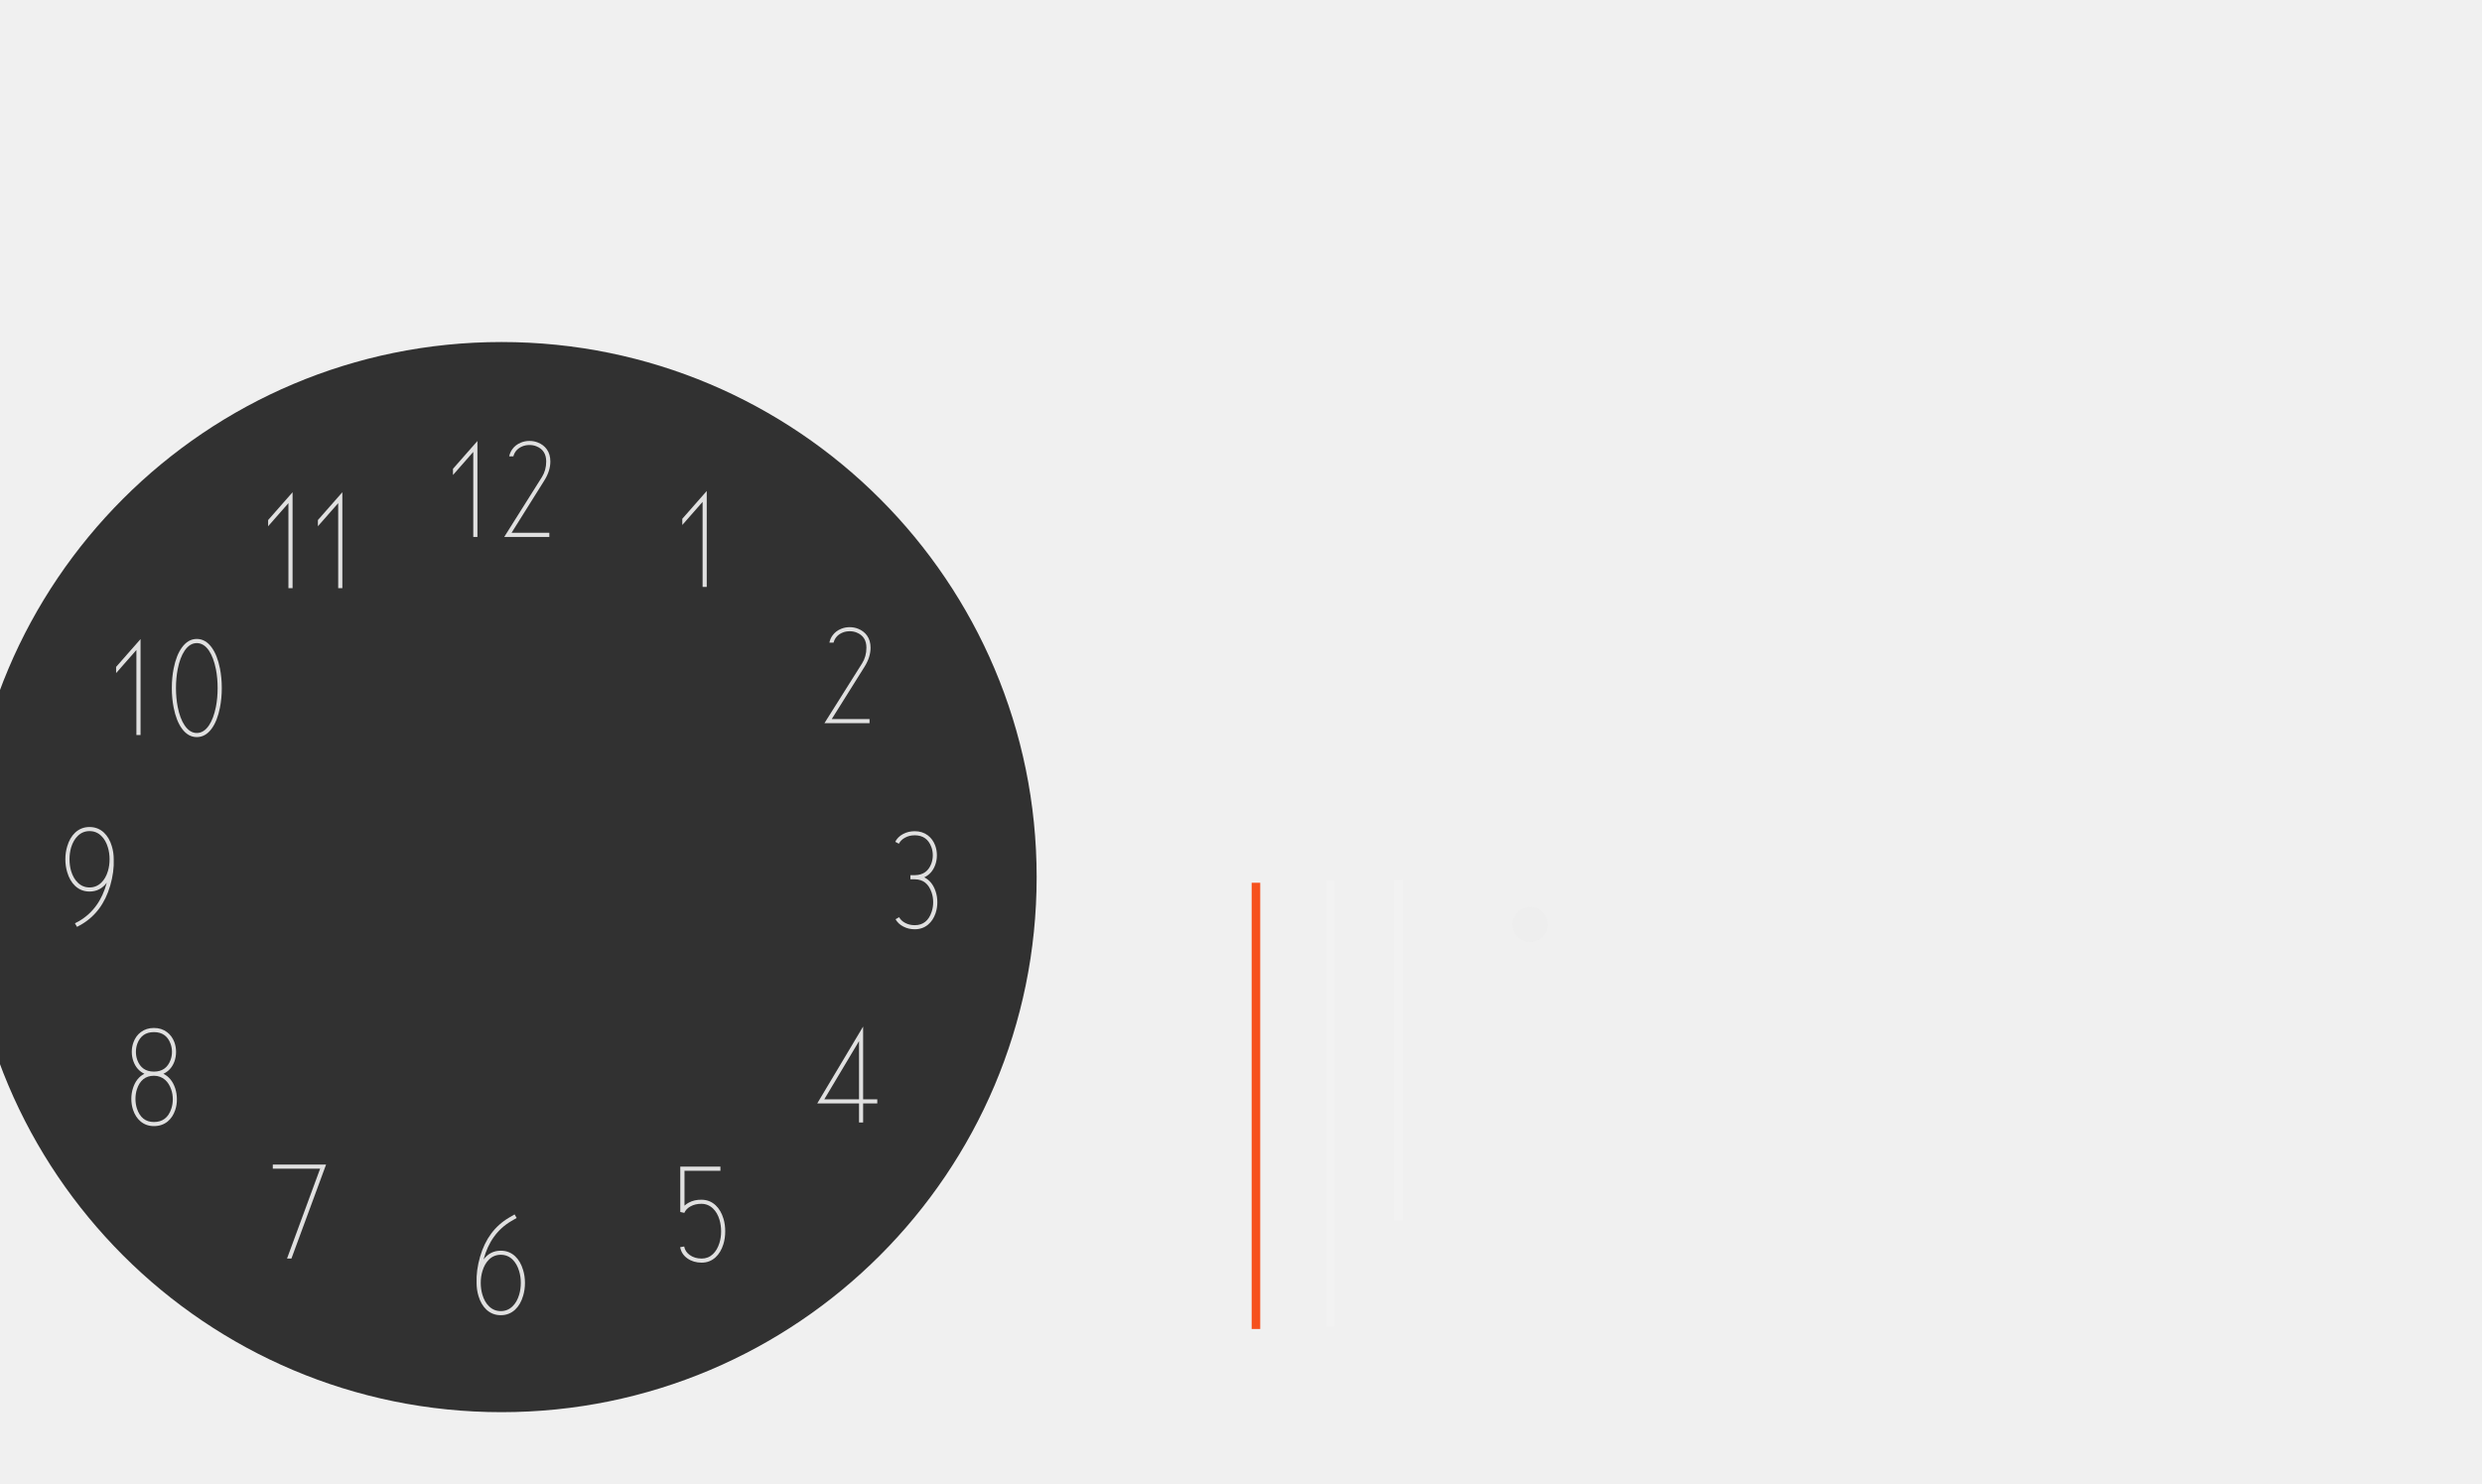
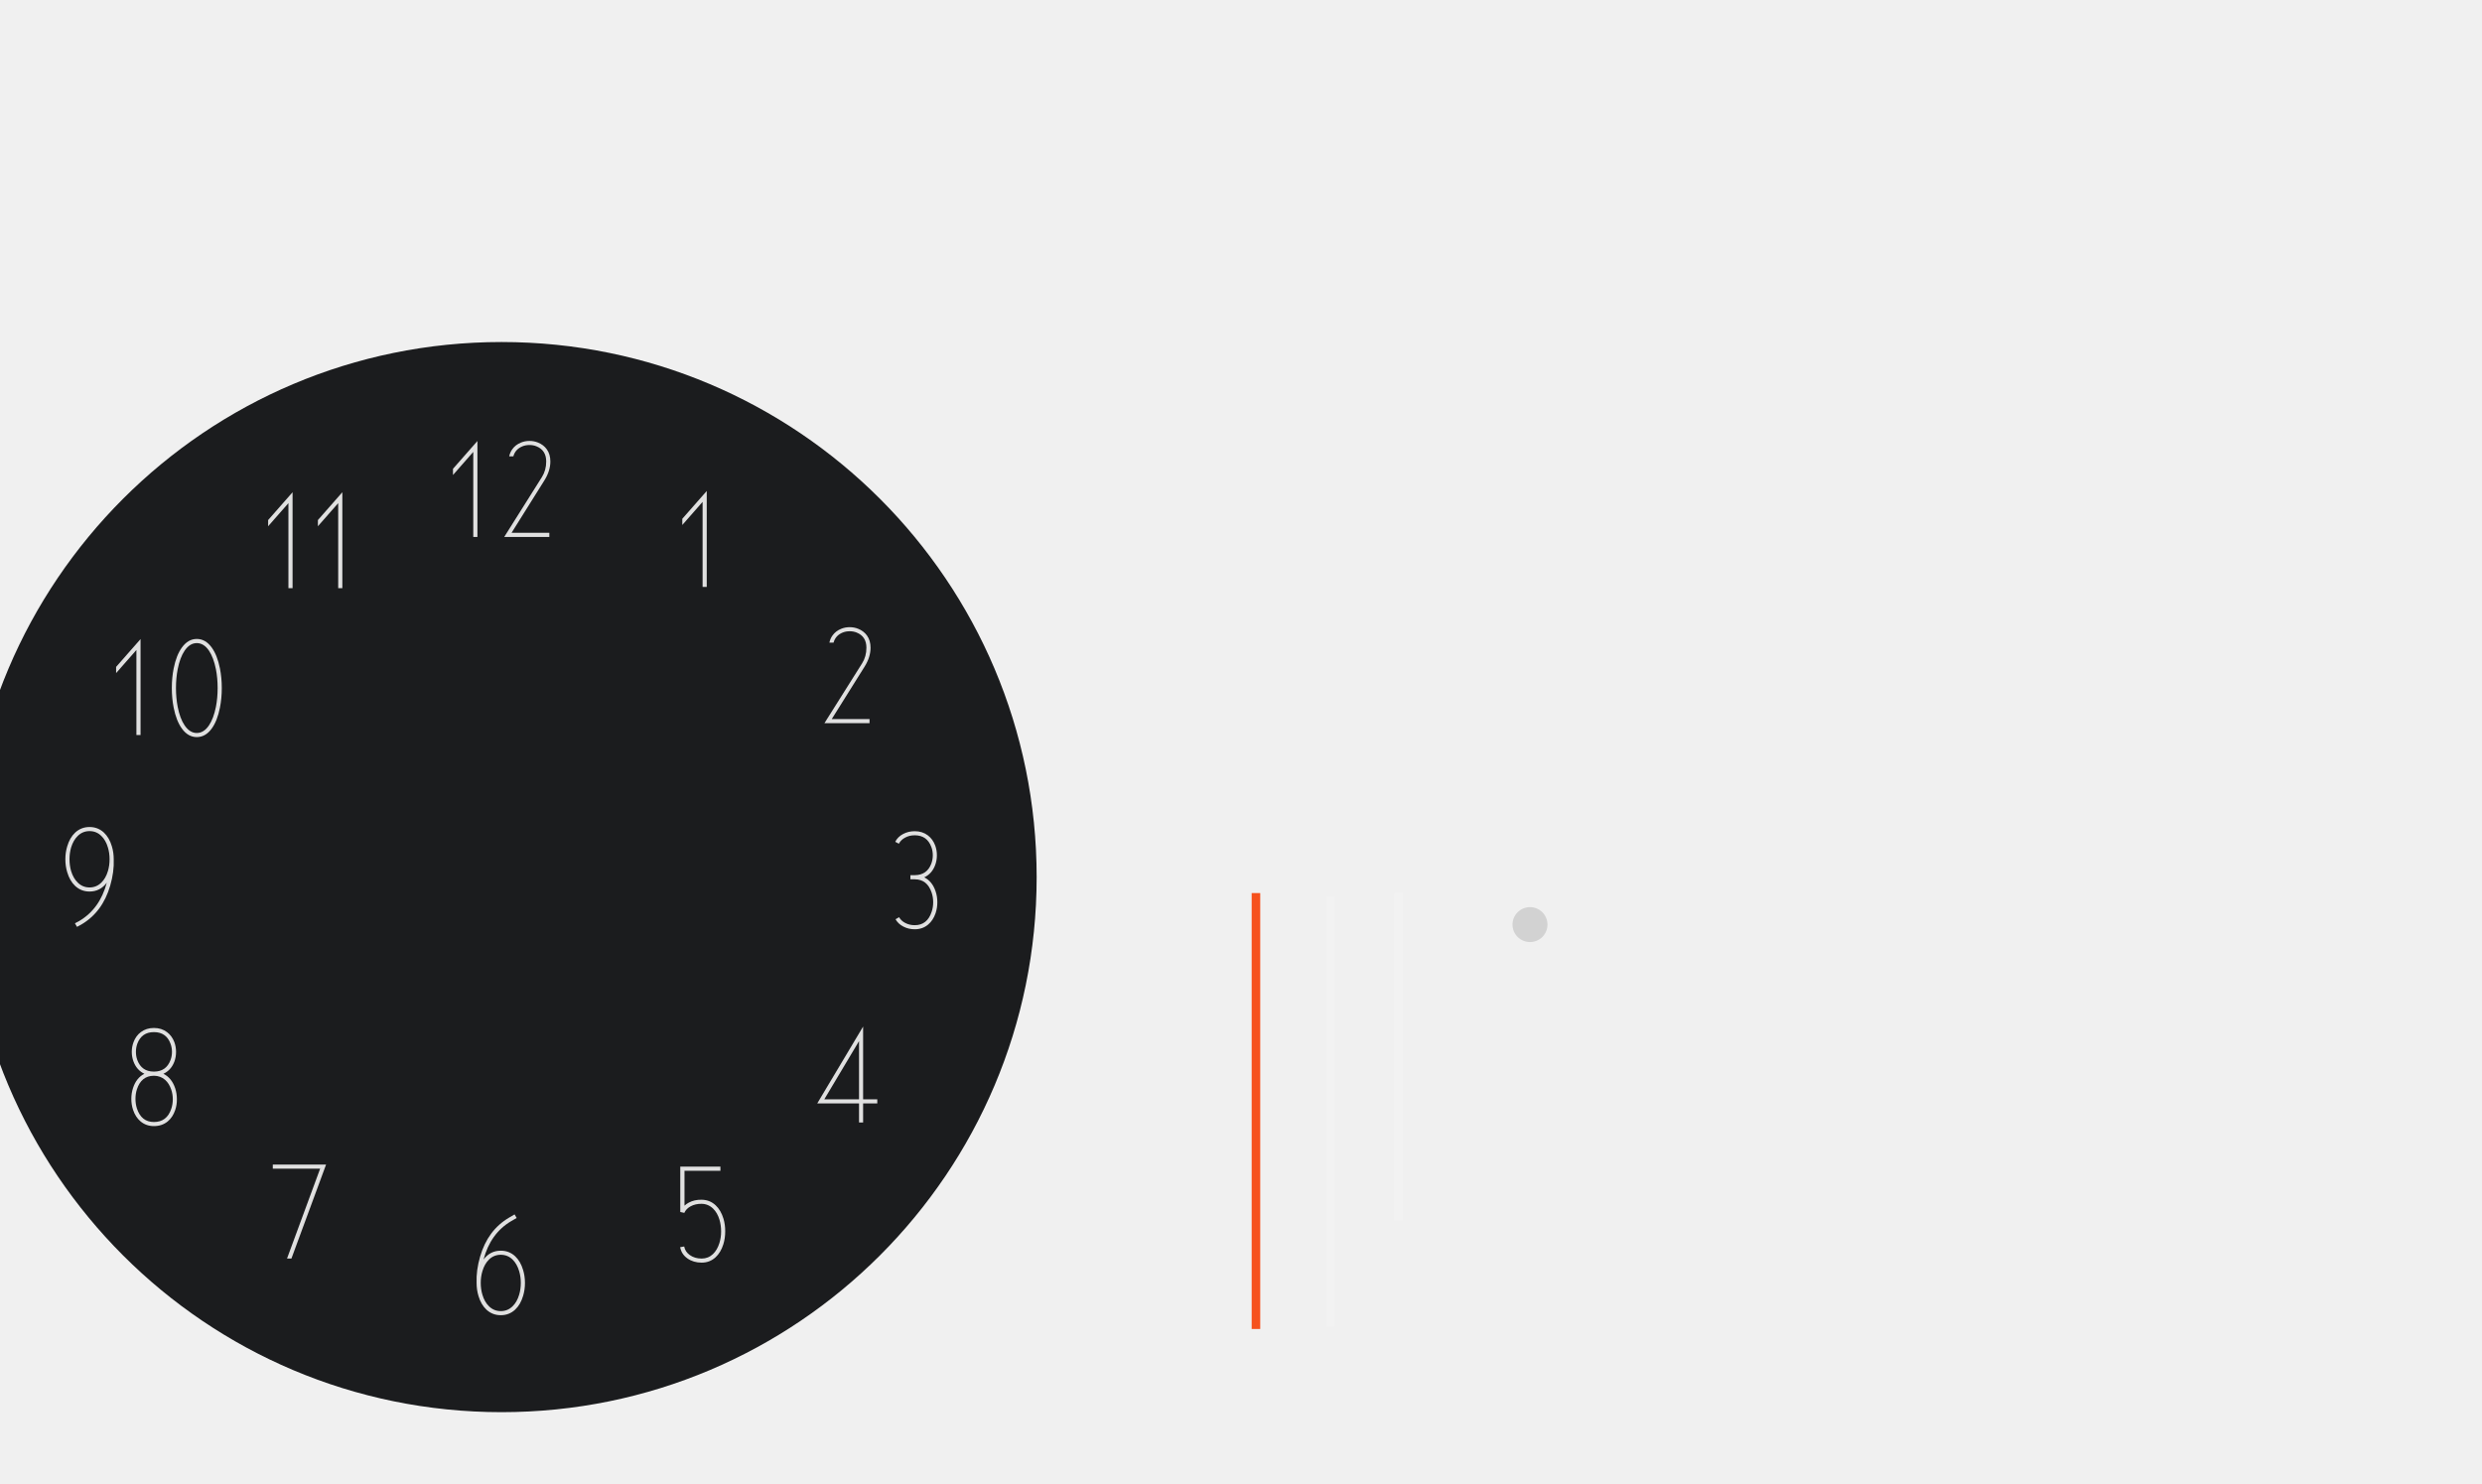
<svg xmlns="http://www.w3.org/2000/svg" xmlns:ns1="http://www.openswatchbook.org/uri/2009/osb" xmlns:xlink="http://www.w3.org/1999/xlink" id="svg2" width="1012.879" height="605.519" version="1.0" viewBox="0 0 1012.879 605.519">
  <defs id="defs5">
    <linearGradient id="linearGradient2935" ns1:paint="solid">
      <stop style="stop-color:#333333;stop-opacity:1;" offset="0" id="stop2933" />
    </linearGradient>
    <linearGradient id="linearGradient1086" ns1:paint="solid">
      <stop style="stop-color:#ffffff;stop-opacity:1;" offset="0" id="stop1084" />
    </linearGradient>
    <linearGradient id="linearGradient1113" ns1:paint="solid">
      <stop style="stop-color:#000000;stop-opacity:1;" offset="0" id="stop1111" />
    </linearGradient>
    <linearGradient id="linearGradient1107" ns1:paint="solid">
      <stop style="stop-color:#000000;stop-opacity:1;" offset="0" id="stop1105" />
    </linearGradient>
    <linearGradient id="text" ns1:paint="solid">
      <stop style="stop-color:#55554f;stop-opacity:1;" offset="0" id="stop1099" />
    </linearGradient>
    <linearGradient id="linearGradient1067" ns1:paint="solid">
      <stop style="stop-color:#000000;stop-opacity:1;" offset="0" id="stop1065" />
    </linearGradient>
    <linearGradient id="linearGradient1043" ns1:paint="solid">
      <stop style="stop-color:#000000;stop-opacity:1;" offset="0" id="stop1041" />
    </linearGradient>
    <linearGradient id="linearGradient1019" ns1:paint="solid">
      <stop style="stop-color:#000000;stop-opacity:1;" offset="0" id="stop1017" />
    </linearGradient>
    <linearGradient id="linearGradient1013" ns1:paint="solid">
      <stop style="stop-color:#000000;stop-opacity:1;" offset="0" id="stop1011" />
    </linearGradient>
    <linearGradient id="linearGradient1184" ns1:paint="solid">
      <stop style="stop-color:#000000;stop-opacity:1;" offset="0" id="stop1182" />
    </linearGradient>
    <linearGradient id="linearGradient1170" ns1:paint="solid">
      <stop style="stop-color:#000000;stop-opacity:1;" offset="0" id="stop1168" />
    </linearGradient>
    <linearGradient id="linearGradient1146" ns1:paint="solid">
      <stop style="stop-color:#000000;stop-opacity:1;" offset="0" id="stop1144" />
    </linearGradient>
    <linearGradient id="ticks" ns1:paint="solid">
      <stop style="stop-color:#808080;stop-opacity:1;" offset="0" id="stop1118" />
    </linearGradient>
    <linearGradient id="linearGradient4633" ns1:paint="solid">
      <stop style="stop-color:#f8f8f8;stop-opacity:1;" offset="0" id="stop4631" />
    </linearGradient>
    <linearGradient id="linearGradient4595" ns1:paint="solid">
      <stop style="stop-color:#f8f8f8;stop-opacity:1;" offset="0" id="stop4593" />
    </linearGradient>
    <linearGradient id="linearGradient4545" ns1:paint="solid">
      <stop style="stop-color:#000000;stop-opacity:1;" offset="0" id="stop4543" />
    </linearGradient>
    <linearGradient id="numblur-8" ns1:paint="solid">
      <stop style="stop-color:#000000;stop-opacity:1;" offset="0" id="stop4533" />
    </linearGradient>
    <linearGradient id="linearGradient4230" ns1:paint="solid">
      <stop style="stop-color:#00007e;stop-opacity:1;" offset="0" id="stop4232" />
    </linearGradient>
    <linearGradient id="linearGradient5973" ns1:paint="solid">
      <stop style="stop-color:#000000;stop-opacity:0.555;" offset="0" id="stop5975" />
    </linearGradient>
    <linearGradient id="linearGradient5940" ns1:paint="solid">
      <stop style="stop-color:#b03131;stop-opacity:1;" offset="0" id="stop5942" />
    </linearGradient>
    <linearGradient id="linearGradient5916" ns1:paint="solid">
      <stop style="stop-color:#bd2094;stop-opacity:1;" offset="0" id="stop5918" />
    </linearGradient>
    <linearGradient id="linearGradient5851" ns1:paint="solid">
      <stop style="stop-color:#4c2094;stop-opacity:1;" offset="0" id="stop5853" />
    </linearGradient>
    <linearGradient id="linearGradient5765" ns1:paint="solid">
      <stop style="stop-color:#4cd894;stop-opacity:1;" offset="0" id="stop5767" />
    </linearGradient>
    <linearGradient id="linearGradient5730" ns1:paint="solid">
      <stop style="stop-color:#4cd894;stop-opacity:1;" offset="0" id="stop5732" />
    </linearGradient>
    <linearGradient id="linearGradient5707" ns1:paint="solid">
      <stop style="stop-color:#ddd894;stop-opacity:1;" offset="0" id="stop5709" />
    </linearGradient>
    <linearGradient id="linearGradient5638" ns1:paint="solid">
      <stop style="stop-color:#ddd894;stop-opacity:1;" offset="0" id="stop5640" />
    </linearGradient>
    <linearGradient id="linearGradient5632" ns1:paint="solid">
      <stop style="stop-color:#c8c8c8;stop-opacity:1;" offset="0" id="stop5634" />
    </linearGradient>
    <linearGradient id="linearGradient5626" ns1:paint="solid">
      <stop style="stop-color:#c8c8c8;stop-opacity:1;" offset="0" id="stop5628" />
    </linearGradient>
    <linearGradient id="linearGradient5620" ns1:paint="solid">
      <stop style="stop-color:#c8c8c8;stop-opacity:1;" offset="0" id="stop5622" />
    </linearGradient>
    <linearGradient id="linearGradient5614" ns1:paint="solid">
      <stop style="stop-color:#f0f4f8;stop-opacity:1;" offset="0" id="stop5616" />
    </linearGradient>
    <linearGradient xlink:href="#text" id="linearGradient1540" gradientUnits="userSpaceOnUse" gradientTransform="translate(-1.527614,0.8259238)" x1="214.425" y1="79.726" x2="223.211" y2="79.726" />
  </defs>
  <text xml:space="preserve" style="font-style:normal;font-variant:normal;font-weight:normal;font-stretch:normal;font-size:26.667px;line-height:25px;font-family:'PT Sans';-inkscape-font-specification:'PT Sans';text-align:start;letter-spacing:0px;word-spacing:0px;writing-mode:lr-tb;text-anchor:start;fill:#ffffff;fill-opacity:1;stroke:none;stroke-width:1px;stroke-linecap:butt;stroke-linejoin:miter;stroke-opacity:1" x="157.716" y="340.858" id="text7467">
    <tspan id="tspan7465" x="157.716" y="361.003" />
  </text>
  <text xml:space="preserve" style="font-style:normal;font-variant:normal;font-weight:normal;font-stretch:normal;font-size:26.667px;line-height:25px;font-family:'DejaVu Sans';-inkscape-font-specification:'DejaVu Sans';text-align:start;letter-spacing:0px;word-spacing:0px;writing-mode:lr-tb;text-anchor:start;fill:#000000;fill-opacity:1;stroke:none;stroke-width:1px;stroke-linecap:butt;stroke-linejoin:miter;stroke-opacity:1" x="138.917" y="345.87" id="text7471">
    <tspan id="tspan7469" x="138.917" y="365.297" />
  </text>
  <g id="MinuteHand" transform="translate(342.1633,0.8412129)">
    <rect y="357.494" x="191.242" height="186.352" width="19.122" id="rect1118" style="opacity:1;fill:none;fill-opacity:1;fill-rule:nonzero;stroke:none;stroke-width:9.299;stroke-linecap:round;stroke-miterlimit:4;stroke-dasharray:none;stroke-dashoffset:0;stroke-opacity:1" />
-     <path id="path1170" d="m 200.803,358.623 v 182.123" style="fill:none;fill-rule:evenodd;stroke:#f2f2f2;stroke-width:3.5;stroke-linecap:butt;stroke-linejoin:miter;stroke-miterlimit:4;stroke-dasharray:none;stroke-opacity:1" />
+     <path id="path1170" d="m 200.803,364.932 v 175.814" style="fill:none;fill-rule:evenodd;stroke:#f2f2f2;stroke-width:3.5;stroke-linecap:butt;stroke-linejoin:miter;stroke-miterlimit:4;stroke-dasharray:none;stroke-opacity:1" />
  </g>
  <g transform="translate(369.9234,0.4206065)" id="HourHand">
    <rect style="opacity:1;fill:none;fill-opacity:1;fill-rule:nonzero;stroke:none;stroke-width:9.299;stroke-linecap:round;stroke-miterlimit:4;stroke-dasharray:none;stroke-dashoffset:0;stroke-opacity:1" id="rect1178" width="19.122" height="186.352" x="191.242" y="357.494" />
-     <path style="fill:none;fill-rule:evenodd;stroke:#f2f2f2;stroke-width:3.5;stroke-linecap:butt;stroke-linejoin:miter;stroke-miterlimit:4;stroke-dasharray:none;stroke-opacity:1" d="M 200.803,358.623 V 497.844" id="path1180" />
+     <path style="fill:none;fill-rule:evenodd;stroke:#f2f2f2;stroke-width:3.5;stroke-linecap:butt;stroke-linejoin:miter;stroke-miterlimit:4;stroke-dasharray:none;stroke-opacity:1" d="M 200.803,364.091 V 497.844" id="path1180" />
  </g>
  <g id="HandCenterScrew" transform="translate(-22.8679,388.9002)">
    <rect y="-29.521" x="629.242" height="36" width="36" id="rect1112" style="opacity:1;fill:none;fill-opacity:1;fill-rule:nonzero;stroke:none;stroke-width:4.859;stroke-linecap:round;stroke-miterlimit:4;stroke-dasharray:none;stroke-dashoffset:0;stroke-opacity:1" />
-     <circle r="7.134" cy="-11.521" cx="647.242" id="circle1118" style="opacity:1;fill:#eaeaea;fill-opacity:0.318;fill-rule:nonzero;stroke:none;stroke-width:8.565;stroke-linecap:round;stroke-miterlimit:4;stroke-dasharray:none;stroke-dashoffset:0;stroke-opacity:1" />
+     <circle r="7.134" cy="-11.521" cx="647.242" id="circle1118" style="opacity:1;fill:#d2d2d2;fill-opacity:1;fill-rule:nonzero;stroke:none;stroke-width:8.565;stroke-linecap:round;stroke-miterlimit:4;stroke-dasharray:none;stroke-dashoffset:0;stroke-opacity:1" />
  </g>
  <g transform="translate(311.738,1.682426)" id="SecondHand">
    <rect style="opacity:1;fill:none;fill-opacity:1;fill-rule:nonzero;stroke:none;stroke-width:9.299;stroke-linecap:round;stroke-miterlimit:4;stroke-dasharray:none;stroke-dashoffset:0;stroke-opacity:1" id="rect1184" width="19.122" height="186.352" x="191.242" y="357.494" />
-     <path style="fill:none;fill-rule:evenodd;stroke:#f6511d;stroke-width:3.5;stroke-linecap:butt;stroke-linejoin:miter;stroke-miterlimit:4;stroke-dasharray:none;stroke-opacity:1" d="m 200.803,358.623 v 182.123" id="path1186" />
+     <path style="fill:none;fill-rule:evenodd;stroke:#f6511d;stroke-width:3.5;stroke-linecap:butt;stroke-linejoin:miter;stroke-miterlimit:4;stroke-dasharray:none;stroke-opacity:1" d="M 200.803,362.829 V 540.745" id="path1186" />
  </g>
  <g id="g935" transform="translate(-522.2584,-151.0862)">
    <circle r="176.655" cy="357.99" cx="204.657" id="path899" style="opacity:1;fill:#eaeaea;fill-opacity:0.318;fill-rule:evenodd;stroke:#f6511d;stroke-width:3.5;stroke-linecap:round;stroke-linejoin:round;stroke-miterlimit:4;stroke-dasharray:none;stroke-dashoffset:0;stroke-opacity:1;paint-order:normal" />
    <g id="g925">
      <path style="fill:none;fill-rule:evenodd;stroke:#000000;stroke-width:4.9;stroke-linecap:butt;stroke-linejoin:miter;stroke-miterlimit:4;stroke-dasharray:none;stroke-opacity:1" d="M 204.657,180.706 V 535.698" id="path903" />
      <path id="path905" d="M 293.405,204.486 115.909,511.918" style="fill:none;fill-rule:evenodd;stroke:#000000;stroke-width:4.9;stroke-linecap:butt;stroke-linejoin:miter;stroke-miterlimit:4;stroke-dasharray:none;stroke-opacity:1" />
      <path style="fill:none;fill-rule:evenodd;stroke:#000000;stroke-width:4.9;stroke-linecap:butt;stroke-linejoin:miter;stroke-miterlimit:4;stroke-dasharray:none;stroke-opacity:1" d="M 358.373,269.454 50.941,446.95" id="path907" />
      <path id="path909" d="m 382.153,358.202 -354.992,10e-6" style="fill:none;fill-rule:evenodd;stroke:#000000;stroke-width:4.9;stroke-linecap:butt;stroke-linejoin:miter;stroke-miterlimit:4;stroke-dasharray:none;stroke-opacity:1" />
      <path style="fill:none;fill-rule:evenodd;stroke:#000000;stroke-width:4.9;stroke-linecap:butt;stroke-linejoin:miter;stroke-miterlimit:4;stroke-dasharray:none;stroke-opacity:1" d="M 358.373,446.95 50.941,269.454" id="path911" />
      <path id="path913" d="M 293.405,511.918 115.909,204.486" style="fill:none;fill-rule:evenodd;stroke:#000000;stroke-width:4.9;stroke-linecap:butt;stroke-linejoin:miter;stroke-miterlimit:4;stroke-dasharray:none;stroke-opacity:1" />
    </g>
  </g>
  <g id="ClockFace">
-     <ellipse id="ellipse1239" ry="218.391" rx="218.391" cy="357.99" cx="204.657" style="opacity:1;fill:#151515;fill-opacity:0.87;fill-rule:evenodd;stroke:none;stroke-width:3.3;stroke-linecap:round;stroke-linejoin:round;stroke-miterlimit:4;stroke-dasharray:none;stroke-dashoffset:0;stroke-opacity:0.87;paint-order:normal" />
+     <ellipse id="ellipse1239" ry="218.391" rx="218.391" cy="357.99" cx="204.657" style="opacity:1;fill:#000204;fill-opacity:0.883;fill-rule:evenodd;stroke:none;stroke-width:3.3;stroke-linecap:round;stroke-linejoin:round;stroke-miterlimit:4;stroke-dasharray:none;stroke-dashoffset:0;stroke-opacity:0.87;paint-order:normal" />
    <g id="text917" style="font-style:normal;font-variant:normal;font-weight:200;font-stretch:normal;font-size:18.667px;line-height:25px;font-family:'Sinkin Sans';-inkscape-font-specification:'Sinkin Sans, Ultra-Light';font-variant-ligatures:normal;font-variant-caps:normal;font-variant-numeric:normal;text-align:start;letter-spacing:0px;word-spacing:0px;writing-mode:lr-tb;text-anchor:start;fill:#e0e0e0;fill-opacity:1;stroke:none;stroke-width:1px;stroke-linecap:butt;stroke-linejoin:miter;stroke-opacity:1" aria-label="12">
      <path id="path1986" style="font-style:normal;font-variant:normal;font-weight:normal;font-stretch:normal;font-size:53.333px;font-family:'Aprikas Light Demo';-inkscape-font-specification:'Aprikas Light Demo';fill:#e0e0e0;fill-opacity:1" d="m 184.856,191.347 9.974,-11.354 v 39.167 H 193.137 v -34.714 l -8.281,9.427 z" />
      <path id="path1988" style="font-style:normal;font-variant:normal;font-weight:normal;font-stretch:normal;font-size:53.333px;font-family:'Aprikas Light Demo';-inkscape-font-specification:'Aprikas Light Demo';fill:#e0e0e0;fill-opacity:1" d="m 209.491,186.269 q 0.807,-2.943 3.75,-4.115 1.276,-0.521 2.839,-0.521 1.536,0 2.812,0.521 4.01,1.589 4.01,6.198 0,3.568 -1.745,6.354 l -15.391,24.453 h 18.411 v -1.693 H 208.762 l 13.438,-21.458 q 2.396,-3.854 2.396,-7.656 0,-2.943 -1.458,-4.974 -1.328,-1.849 -3.62,-2.76 -1.641,-0.651 -3.438,-0.651 -1.823,0 -3.438,0.651 -2.292,0.911 -3.594,2.76 -0.911,1.276 -1.25,2.891 z" />
    </g>
    <g id="text1030" style="font-style:normal;font-variant:normal;font-weight:200;font-stretch:normal;font-size:18.667px;line-height:25px;font-family:'Sinkin Sans';-inkscape-font-specification:'Sinkin Sans, Ultra-Light';font-variant-ligatures:normal;font-variant-caps:normal;font-variant-numeric:normal;text-align:start;letter-spacing:0px;word-spacing:0px;writing-mode:lr-tb;text-anchor:start;fill:#e0e0e0;fill-opacity:1;stroke:none;stroke-width:1px;stroke-linecap:butt;stroke-linejoin:miter;stroke-opacity:1" aria-label="1">
      <path id="path2025" style="font-style:normal;font-variant:normal;font-weight:normal;font-stretch:normal;font-size:53.333px;font-family:'Aprikas Light Demo';-inkscape-font-specification:'Aprikas Light Demo';fill:#e0e0e0;fill-opacity:1" d="m 278.441,211.746 9.974,-11.354 v 39.167 h -1.693 v -34.714 l -8.281,9.427 z" />
    </g>
    <g id="text1034" style="font-style:normal;font-variant:normal;font-weight:200;font-stretch:normal;font-size:18.667px;line-height:25px;font-family:'Sinkin Sans';-inkscape-font-specification:'Sinkin Sans, Ultra-Light';font-variant-ligatures:normal;font-variant-caps:normal;font-variant-numeric:normal;text-align:start;letter-spacing:0px;word-spacing:0px;writing-mode:lr-tb;text-anchor:start;fill:#e0e0e0;fill-opacity:1;stroke:none;stroke-width:1px;stroke-linecap:butt;stroke-linejoin:miter;stroke-opacity:1" aria-label="2">
      <path id="path2022" style="font-style:normal;font-variant:normal;font-weight:normal;font-stretch:normal;font-size:53.333px;font-family:'Aprikas Light Demo';-inkscape-font-specification:'Aprikas Light Demo';fill:#e0e0e0;fill-opacity:1" d="m 340.164,262.284 q 0.807,-2.943 3.75,-4.115 1.276,-0.521 2.839,-0.521 1.536,0 2.812,0.521 4.01,1.589 4.01,6.198 0,3.568 -1.745,6.354 l -15.391,24.453 h 18.411 v -1.693 h -15.417 l 13.438,-21.458 q 2.396,-3.854 2.396,-7.656 0,-2.943 -1.458,-4.974 -1.328,-1.849 -3.62,-2.76 -1.641,-0.651 -3.438,-0.651 -1.823,0 -3.438,0.651 -2.292,0.911 -3.594,2.76 -0.911,1.276 -1.25,2.891 z" />
    </g>
    <g id="text1038" style="font-style:normal;font-variant:normal;font-weight:200;font-stretch:normal;font-size:18.667px;line-height:25px;font-family:'Sinkin Sans';-inkscape-font-specification:'Sinkin Sans, Ultra-Light';font-variant-ligatures:normal;font-variant-caps:normal;font-variant-numeric:normal;text-align:start;letter-spacing:0px;word-spacing:0px;writing-mode:lr-tb;text-anchor:start;fill:#e0e0e0;fill-opacity:1;stroke:none;stroke-width:1px;stroke-linecap:butt;stroke-linejoin:miter;stroke-opacity:1" aria-label="3">
      <path id="path2019" style="font-style:normal;font-variant:normal;font-weight:normal;font-stretch:normal;font-size:53.333px;font-family:'Aprikas Light Demo';-inkscape-font-specification:'Aprikas Light Demo';fill:#e0e0e0;fill-opacity:1" d="m 373.375,357.201 q 4.948,-0.052 6.693,-4.74 0.599,-1.615 0.599,-3.385 0,-1.797 -0.599,-3.385 -1.771,-4.766 -6.771,-4.766 -2.214,0 -3.958,0.964 -1.693,0.911 -2.526,2.474 l -1.484,-0.781 q 1.042,-2.031 3.203,-3.177 2.135,-1.146 4.766,-1.146 3.099,0 5.339,1.693 2.031,1.536 3.021,4.167 0.677,1.875 0.677,3.958 0,2.083 -0.677,3.958 -1.328,3.594 -4.479,5.052 3.255,1.615 4.635,5.729 0.703,2.109 0.703,4.427 0,2.318 -0.703,4.453 -0.99,2.943 -3.073,4.688 -2.266,1.901 -5.443,1.901 -2.552,0 -4.635,-1.094 -2.109,-1.068 -3.203,-2.995 l 1.458,-0.833 q 0.833,1.484 2.5,2.344 1.745,0.911 3.88,0.911 5.104,0 6.901,-5.469 0.625,-1.823 0.625,-3.906 0,-2.057 -0.625,-3.906 -1.797,-5.391 -6.823,-5.443 h -1.849 v -1.693 z" />
    </g>
    <g id="text1042" style="font-style:normal;font-variant:normal;font-weight:200;font-stretch:normal;font-size:18.667px;line-height:25px;font-family:'Sinkin Sans';-inkscape-font-specification:'Sinkin Sans, Ultra-Light';font-variant-ligatures:normal;font-variant-caps:normal;font-variant-numeric:normal;text-align:start;letter-spacing:0px;word-spacing:0px;writing-mode:lr-tb;text-anchor:start;fill:#e0e0e0;fill-opacity:1;stroke:none;stroke-width:1px;stroke-linecap:butt;stroke-linejoin:miter;stroke-opacity:1" aria-label="4">
      <path id="path2016" style="font-style:normal;font-variant:normal;font-weight:normal;font-stretch:normal;font-size:53.333px;font-family:'Aprikas Light Demo';-inkscape-font-specification:'Aprikas Light Demo';fill:#e0e0e0;fill-opacity:1" d="m 350.562,458.158 v -7.786 h -17.057 l 18.724,-31.38 v 29.688 h 5.781 v 1.693 h -5.781 v 7.786 z m 0,-9.479 v -23.75 l -14.167,23.75 z" />
    </g>
    <g id="text1046" style="font-style:normal;font-variant:normal;font-weight:200;font-stretch:normal;font-size:18.667px;line-height:25px;font-family:'Sinkin Sans';-inkscape-font-specification:'Sinkin Sans, Ultra-Light';font-variant-ligatures:normal;font-variant-caps:normal;font-variant-numeric:normal;text-align:start;letter-spacing:0px;word-spacing:0px;writing-mode:lr-tb;text-anchor:start;fill:#e0e0e0;fill-opacity:1;stroke:none;stroke-width:1px;stroke-linecap:butt;stroke-linejoin:miter;stroke-opacity:1" aria-label="5">
      <path id="path2013" style="font-style:normal;font-variant:normal;font-weight:normal;font-stretch:normal;font-size:53.333px;font-family:'Aprikas Light Demo';-inkscape-font-specification:'Aprikas Light Demo';fill:#e0e0e0;fill-opacity:1" d="m 279.205,508.764 q 0.417,2.161 2.292,3.49 2.005,1.432 4.844,1.432 2.656,0 4.609,-1.823 1.745,-1.667 2.63,-4.505 0.703,-2.24 0.703,-4.714 0,-2.5 -0.651,-4.74 -0.859,-2.917 -2.656,-4.635 -1.979,-1.901 -4.714,-1.927 -2.474,-0.026 -4.427,1.016 -1.823,0.99 -2.578,2.682 l -1.641,-0.365 v -18.516 h 16.38 v 1.693 h -14.661 v 14.245 q 0.755,-0.703 1.719,-1.224 2.318,-1.25 5.234,-1.198 3.359,0.026 5.755,2.266 2.161,2.031 3.203,5.495 0.729,2.474 0.703,5.208 0,2.734 -0.755,5.208 -1.042,3.359 -3.203,5.339 -2.37,2.161 -5.651,2.161 -3.359,0 -5.807,-1.719 -2.448,-1.719 -2.969,-4.583 z" />
    </g>
    <g id="text1050" style="font-style:normal;font-variant:normal;font-weight:200;font-stretch:normal;font-size:18.667px;line-height:25px;font-family:'Sinkin Sans';-inkscape-font-specification:'Sinkin Sans, Ultra-Light';font-variant-ligatures:normal;font-variant-caps:normal;font-variant-numeric:normal;text-align:start;letter-spacing:0px;word-spacing:0px;writing-mode:lr-tb;text-anchor:start;fill:#e0e0e0;fill-opacity:1;stroke:none;stroke-width:1px;stroke-linecap:butt;stroke-linejoin:miter;stroke-opacity:1" aria-label="6">
      <path id="path2010" style="font-style:normal;font-variant:normal;font-weight:normal;font-stretch:normal;font-size:53.333px;font-family:'Aprikas Light Demo';-inkscape-font-specification:'Aprikas Light Demo';fill:#e0e0e0;fill-opacity:1" d="m 204.362,510.475 q 3.411,0 5.859,2.266 2.214,2.083 3.255,5.625 0.755,2.5 0.755,5.26 0,2.786 -0.755,5.286 -1.042,3.542 -3.255,5.625 -2.448,2.266 -5.859,2.266 -3.411,0 -5.859,-2.266 -2.214,-2.083 -3.255,-5.625 -0.755,-2.5 -0.755,-5.286 v -0.026 q -0.208,-5.052 1.432,-10.703 3.125,-10.781 11.771,-15.885 l 2.292,-1.354 0.859,1.458 -2.292,1.328 q -8.385,4.974 -11.224,15.625 2.708,-3.594 7.031,-3.594 z m 7.5,8.359 q -0.885,-2.995 -2.708,-4.766 -2.005,-1.927 -4.792,-1.927 -2.786,0 -4.792,1.927 -1.823,1.771 -2.708,4.766 -0.677,2.266 -0.677,4.792 0,2.552 0.677,4.818 0.885,2.995 2.708,4.74 2.005,1.953 4.792,1.953 2.786,0 4.792,-1.953 1.823,-1.745 2.708,-4.74 0.677,-2.266 0.677,-4.818 0,-2.526 -0.677,-4.792 z" />
    </g>
    <g id="text1054" style="font-style:normal;font-variant:normal;font-weight:200;font-stretch:normal;font-size:18.667px;line-height:25px;font-family:'Sinkin Sans';-inkscape-font-specification:'Sinkin Sans, Ultra-Light';font-variant-ligatures:normal;font-variant-caps:normal;font-variant-numeric:normal;text-align:start;letter-spacing:0px;word-spacing:0px;writing-mode:lr-tb;text-anchor:start;fill:#e0e0e0;fill-opacity:1;stroke:none;stroke-width:1px;stroke-linecap:butt;stroke-linejoin:miter;stroke-opacity:1" aria-label="7">
      <path id="path2007" style="font-style:normal;font-variant:normal;font-weight:normal;font-stretch:normal;font-size:53.333px;font-family:'Aprikas Light Demo';-inkscape-font-specification:'Aprikas Light Demo';fill:#e0e0e0;fill-opacity:1" d="m 117.132,513.678 13.516,-36.693 h -19.323 v -1.667 h 21.745 l -14.141,38.359 z" />
    </g>
    <g id="text1058" style="font-style:normal;font-variant:normal;font-weight:200;font-stretch:normal;font-size:18.667px;line-height:25px;font-family:'Sinkin Sans';-inkscape-font-specification:'Sinkin Sans, Ultra-Light';font-variant-ligatures:normal;font-variant-caps:normal;font-variant-numeric:normal;text-align:start;letter-spacing:0px;word-spacing:0px;writing-mode:lr-tb;text-anchor:start;fill:#e0e0e0;fill-opacity:1;stroke:none;stroke-width:1px;stroke-linecap:butt;stroke-linejoin:miter;stroke-opacity:1" aria-label="8">
      <path id="path2004" style="font-style:normal;font-variant:normal;font-weight:normal;font-stretch:normal;font-size:53.333px;font-family:'Aprikas Light Demo';-inkscape-font-specification:'Aprikas Light Demo';fill:#e0e0e0;fill-opacity:1" d="m 62.81,457.955 q 5.286,0 7.083,-5.391 0.625,-1.849 0.625,-3.932 0,-2.057 -0.651,-3.932 -0.833,-2.5 -2.526,-3.984 -1.901,-1.615 -4.453,-1.641 h -0.156 q -5.052,0.052 -6.849,5.495 -0.599,1.849 -0.599,3.932 0,2.083 0.599,3.958 1.823,5.495 6.927,5.495 z m 0,-38.385 q 3.125,0 5.339,1.693 2.031,1.51 3.021,4.141 0.677,1.875 0.677,3.932 0,2.057 -0.677,3.932 -1.328,3.542 -4.479,5 3.359,1.667 4.792,5.885 0.703,2.135 0.703,4.479 0.026,2.37 -0.703,4.479 -0.99,2.917 -3.073,4.635 -2.318,1.875 -5.599,1.875 -3.177,0 -5.469,-1.927 -2.057,-1.745 -3.047,-4.714 -0.703,-2.109 -0.703,-4.479 0,-2.344 0.703,-4.453 1.354,-4.141 4.635,-5.781 -3.125,-1.458 -4.453,-5 -0.703,-1.875 -0.703,-3.932 0,-2.057 0.703,-3.932 0.964,-2.63 2.995,-4.141 2.24,-1.693 5.339,-1.693 z m 6.771,6.406 q -1.745,-4.714 -6.771,-4.714 -5,0 -6.771,4.714 -0.573,1.589 -0.573,3.359 0,1.771 0.573,3.333 1.745,4.688 6.693,4.714 h 0.156 q 4.948,-0.026 6.693,-4.714 0.599,-1.562 0.599,-3.333 0,-1.771 -0.599,-3.359 z" />
    </g>
    <g id="text1062" style="font-style:normal;font-variant:normal;font-weight:200;font-stretch:normal;font-size:18.667px;line-height:25px;font-family:'Sinkin Sans';-inkscape-font-specification:'Sinkin Sans, Ultra-Light';font-variant-ligatures:normal;font-variant-caps:normal;font-variant-numeric:normal;text-align:start;letter-spacing:0px;word-spacing:0px;writing-mode:lr-tb;text-anchor:start;fill:#e0e0e0;fill-opacity:1;stroke:none;stroke-width:1px;stroke-linecap:butt;stroke-linejoin:miter;stroke-opacity:1" aria-label="9">
      <path id="path2001" style="font-style:normal;font-variant:normal;font-weight:normal;font-stretch:normal;font-size:53.333px;font-family:'Aprikas Light Demo';-inkscape-font-specification:'Aprikas Light Demo';fill:#e0e0e0;fill-opacity:1" d="m 36.542,363.88 q -3.411,0 -5.859,-2.266 -2.214,-2.083 -3.255,-5.625 -0.755,-2.5 -0.755,-5.286 0,-2.76 0.755,-5.26 1.042,-3.542 3.255,-5.625 2.448,-2.266 5.859,-2.266 3.411,0 5.859,2.266 2.214,2.083 3.255,5.625 0.755,2.5 0.755,5.26 v 0.052 q 0.208,5.026 -1.432,10.703 -3.125,10.807 -11.823,15.911 -0.078,0.052 -0.911,0.495 l -0.807,0.443 -0.859,-1.458 1.719,-0.911 q 8.437,-4.974 11.276,-15.651 -2.708,3.594 -7.031,3.594 z m -7.526,-8.359 q 0.911,2.995 2.734,4.74 2.005,1.953 4.792,1.953 2.786,0 4.792,-1.953 1.823,-1.745 2.708,-4.74 0.677,-2.266 0.677,-4.818 0,-2.526 -0.677,-4.792 -0.885,-2.995 -2.708,-4.74 -2.005,-1.953 -4.792,-1.953 -2.786,0 -4.792,1.953 -1.823,1.745 -2.734,4.74 -0.651,2.266 -0.651,4.792 0,2.552 0.651,4.818 z" />
    </g>
    <g id="text1066" style="font-style:normal;font-variant:normal;font-weight:200;font-stretch:normal;font-size:18.667px;line-height:25px;font-family:'Sinkin Sans';-inkscape-font-specification:'Sinkin Sans, Ultra-Light';font-variant-ligatures:normal;font-variant-caps:normal;font-variant-numeric:normal;text-align:start;letter-spacing:0px;word-spacing:0px;writing-mode:lr-tb;text-anchor:start;fill:#e0e0e0;fill-opacity:1;stroke:none;stroke-width:1px;stroke-linecap:butt;stroke-linejoin:miter;stroke-opacity:1" aria-label="10">
      <path id="path1996" style="font-style:normal;font-variant:normal;font-weight:normal;font-stretch:normal;font-size:53.333px;font-family:'Aprikas Light Demo';-inkscape-font-specification:'Aprikas Light Demo';fill:#e0e0e0;fill-opacity:1" d="m 47.384,272.197 9.974,-11.354 v 39.167 h -1.693 v -34.714 l -8.281,9.427 z" />
      <path id="path1998" style="font-style:normal;font-variant:normal;font-weight:normal;font-stretch:normal;font-size:53.333px;font-family:'Aprikas Light Demo';-inkscape-font-specification:'Aprikas Light Demo';fill:#e0e0e0;fill-opacity:1" d="m 80.301,260.791 q 3.568,0 6.094,3.49 2.292,3.151 3.359,8.542 0.755,3.802 0.755,7.995 0,4.219 -0.755,8.021 -1.068,5.391 -3.359,8.542 -2.526,3.464 -6.094,3.464 -3.542,0 -6.068,-3.464 -2.292,-3.151 -3.359,-8.542 -0.755,-3.802 -0.755,-8.021 0,-4.193 0.755,-7.995 1.068,-5.391 3.359,-8.542 2.526,-3.49 6.068,-3.49 z m 7.812,12.344 q -0.964,-4.766 -2.839,-7.578 -2.109,-3.073 -4.974,-3.073 -2.839,0 -4.948,3.073 -1.901,2.812 -2.839,7.578 -0.703,3.646 -0.703,7.682 0,4.062 0.703,7.682 0.938,4.792 2.839,7.578 2.109,3.099 4.948,3.099 2.865,0 4.974,-3.099 1.875,-2.786 2.839,-7.578 0.703,-3.62 0.703,-7.682 0,-4.036 -0.703,-7.682 z" />
    </g>
    <g id="text1184" style="font-style:normal;font-variant:normal;font-weight:200;font-stretch:normal;font-size:18.667px;line-height:25px;font-family:'Sinkin Sans';-inkscape-font-specification:'Sinkin Sans, Ultra-Light';font-variant-ligatures:normal;font-variant-caps:normal;font-variant-numeric:normal;text-align:start;letter-spacing:0px;word-spacing:0px;writing-mode:lr-tb;text-anchor:start;fill:#e0e0e0;fill-opacity:1;stroke:none;stroke-width:1px;stroke-linecap:butt;stroke-linejoin:miter;stroke-opacity:1" aria-label="11">
      <path id="path1991" style="font-style:normal;font-variant:normal;font-weight:normal;font-stretch:normal;font-size:53.333px;font-family:'Aprikas Light Demo';-inkscape-font-specification:'Aprikas Light Demo';fill:#e0e0e0;fill-opacity:1" d="m 109.423,212.261 9.974,-11.354 v 39.167 h -1.693 v -34.714 l -8.281,9.427 z" />
      <path id="path1993" style="font-style:normal;font-variant:normal;font-weight:normal;font-stretch:normal;font-size:53.333px;font-family:'Aprikas Light Demo';-inkscape-font-specification:'Aprikas Light Demo';fill:#e0e0e0;fill-opacity:1" d="m 129.736,212.261 9.974,-11.354 v 39.167 h -1.693 v -34.714 l -8.281,9.427 z" />
    </g>
  </g>
</svg>
